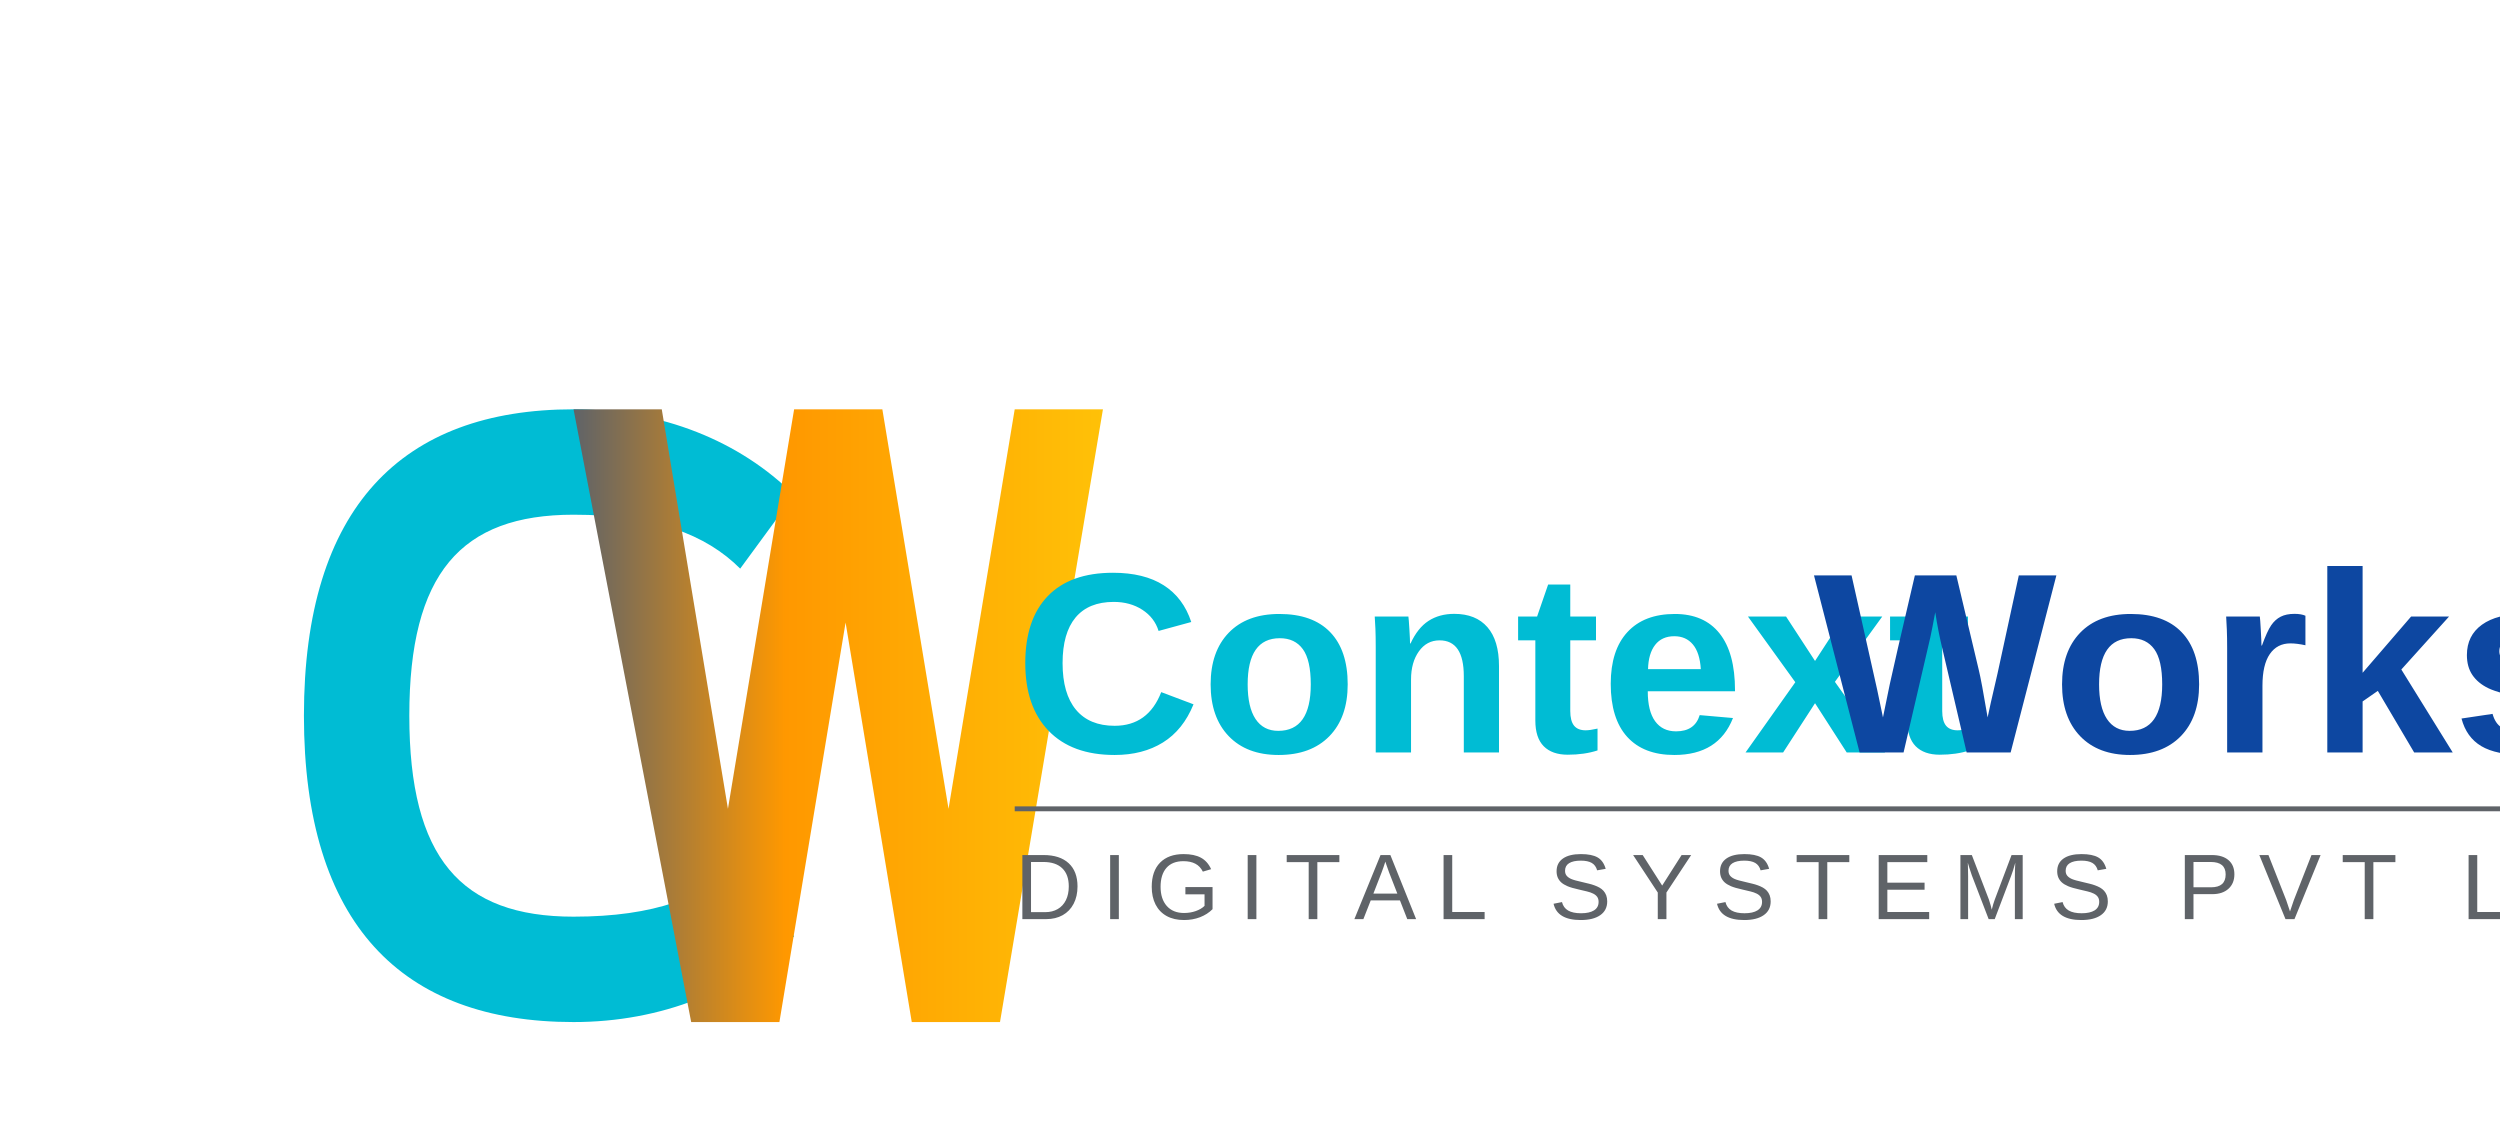
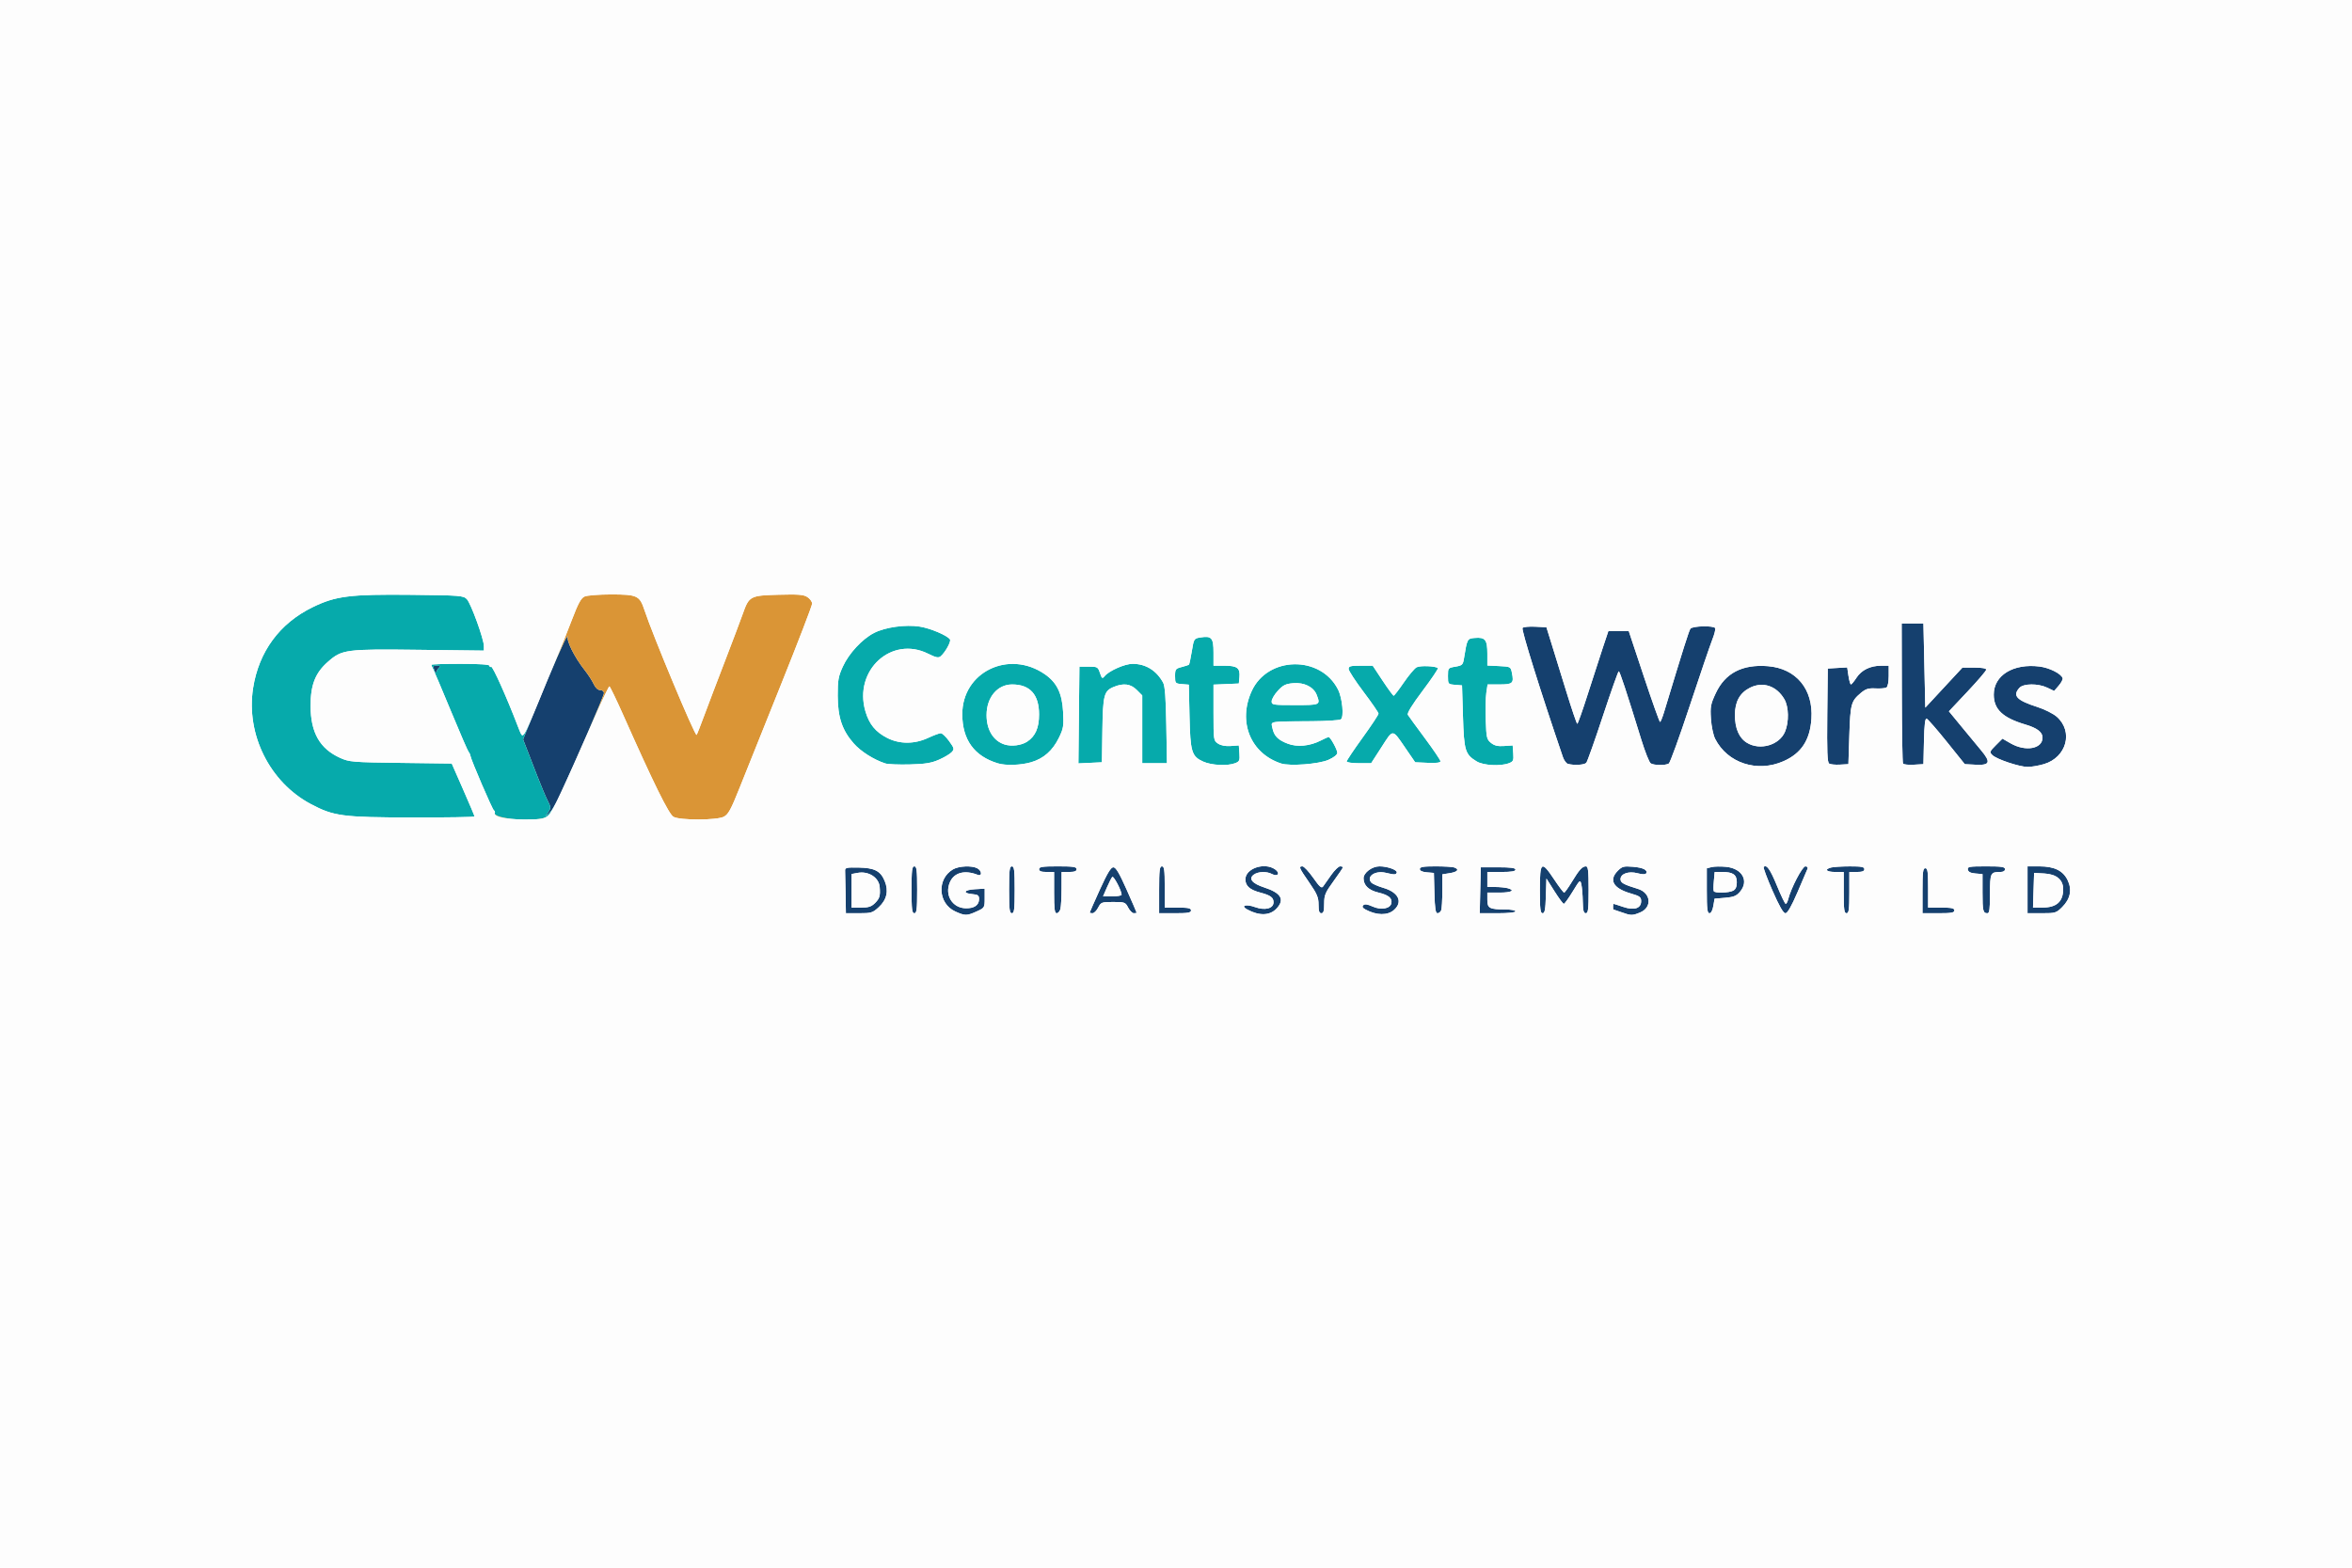
- <svg xmlns="http://www.w3.org/2000/svg" viewBox="0 0 1020 460" fill="none">
-   <g id="logo-mark">
-     <path d="M124 292 C124 207 164 167 234 167 C270 167 302 180 324 202 L302 232 C288 218 267 210 234 210 C188 210 167 234 167 292 C167 350 188 374 234 374 C267 374 288 366 302 352 L324 382 C302 404 270 417 234 417 C164 417 124 377 124 292 Z" fill="#00BCD4" />
-     <defs>
-       <linearGradient id="wGrad" x1="0%" y1="0%" x2="100%" y2="0%">
-         <stop offset="0%" style="stop-color:#5F6368;stop-opacity:1" />
-         <stop offset="40%" style="stop-color:#FF9800;stop-opacity:1" />
-         <stop offset="100%" style="stop-color:#FFC107;stop-opacity:1" />
-       </linearGradient>
-     </defs>
-     <path d="M234 167 L270 167 L297 330 L324 167 L360 167 L387 330 L414 167 L450 167 L408 417 L372 417 L345 254 L318 417 L282 417 Z" fill="url(#wGrad)" />
-   </g>
-   <g id="text-content">
-     <text x="414" y="307" font-family="'Segoe UI', Arial, sans-serif" font-size="105" font-weight="600" fill="#00BCD4">Context</text>
-     <text x="740" y="307" font-family="'Segoe UI', Arial, sans-serif" font-size="105" font-weight="600" fill="#0D47A1">Works</text>
-     <line x1="414" y1="330" x2="1020" y2="330" stroke="#5F6368" stroke-width="2" />
-     <text x="414" y="375" font-family="'Segoe UI', Arial, sans-serif" font-size="38" font-weight="500" fill="#5F6368" letter-spacing="8">DIGITAL SYSTEMS PVT LTD</text>
+ <svg xmlns="http://www.w3.org/2000/svg" width="1254" height="836" viewBox="0 0 1254 836">
+   <g>
+     <path d="M 845.77 406.75 C844.81,407.93 839.34,408.26 835.94,407.35 C835.08,407.12 833.88,405.48 833.28,403.71 C821.23,368.39 810.99,335.61 811.76,334.84 C812.28,334.32 815.36,334.03 818.60,334.20 L 824.50 334.50 L 827.14 343.00 C828.60,347.67 832.18,359.26 835.09,368.75 C838.01,378.24 840.64,386.00 840.95,385.99 C841.25,385.99 843.75,378.92 846.50,370.28 C849.25,361.64 852.86,350.50 854.52,345.53 L 857.54 336.50 L 868.38 336.50 L 876.44 360.75 C880.87,374.08 884.76,384.99 885.07,385.00 C885.38,385.00 886.35,382.64 887.22,379.75 C897.66,345.25 900.49,336.31 901.29,335.25 C902.40,333.79 913.58,333.52 914.46,334.93 C914.77,335.44 914.08,338.25 912.91,341.18 C911.75,344.10 906.35,359.97 900.90,376.44 C895.46,392.90 890.44,406.73 889.75,407.17 C888.07,408.24 881.84,408.19 880.10,407.08 C879.33,406.60 877.06,400.87 875.05,394.35 C866.97,368.17 863.62,358.00 863.06,358.00 C862.74,358.00 858.95,368.69 854.63,381.75 C850.32,394.81 846.33,406.06 845.77,406.75 ZM 950.92 405.92 C936.87,412.13 921.02,406.95 914.45,394.00 C913.46,392.05 912.47,387.33 912.21,383.32 C911.79,376.88 912.06,375.47 914.79,369.64 C919.82,358.90 928.96,354.16 942.58,355.25 C957.65,356.46 966.82,367.52 965.79,383.24 C965.05,394.65 960.41,401.72 950.92,405.92 ZM 297.57 426.10 C296.15,429.18 294.01,432.55 292.82,433.60 L 290.64 435.50 L 292.27 433.10 C293.78,430.87 293.76,430.46 292.03,427.05 C291.00,425.04 288.52,419.15 286.51,413.95 C284.50,408.75 281.97,402.20 280.87,399.40 L 278.89 394.30 L 284.97 379.40 C294.96,354.95 301.24,340.56 302.39,339.50 C302.98,338.95 303.20,338.85 302.86,339.29 C301.57,340.98 306.14,350.29 311.75,357.39 C313.54,359.65 315.69,362.96 316.52,364.75 C317.48,366.82 318.75,368.00 320.01,368.00 C321.21,368.00 322.00,368.67 322.00,369.68 C322.00,371.07 307.60,404.34 297.57,426.10 ZM 1025.78 395.18 L 1025.50 407.50 L 1020.34 407.80 C1017.50,407.96 1014.92,407.69 1014.61,407.18 C1014.30,406.68 1014.01,389.67 1013.98,369.38 L 1013.90 332.50 L 1025.50 332.50 L 1026.00 354.93 L 1026.50 377.36 L 1036.40 366.68 L 1046.31 356.00 L 1052.65 356.00 C1056.56,356.00 1059.00,356.42 1059.00,357.09 C1059.00,357.69 1054.52,362.93 1049.04,368.75 L 1039.09 379.32 L 1045.74 387.41 C1049.39,391.86 1054.16,397.62 1056.32,400.21 C1061.59,406.53 1060.92,408.20 1053.29,407.80 L 1047.55 407.50 L 1037.96 395.56 C1032.68,389.00 1027.85,383.45 1027.22,383.24 C1026.40,382.97 1025.98,386.42 1025.78,395.18 ZM 1089.76 407.48 C1086.94,408.31 1083.03,408.99 1081.07,408.97 C1076.59,408.94 1064.43,404.86 1062.22,402.64 C1060.66,401.09 1060.79,400.74 1064.09,397.44 L 1067.63 393.90 L 1072.06 396.44 C1080.01,400.98 1089.00,399.33 1089.00,393.33 C1089.00,390.43 1086.11,388.22 1079.92,386.39 C1067.77,382.78 1063.01,378.29 1063.00,370.40 C1062.99,360.10 1073.43,353.70 1087.40,355.44 C1092.68,356.10 1098.94,359.25 1099.72,361.64 C1099.93,362.27 1098.99,364.06 1097.65,365.62 L 1095.20 368.47 L 1091.57 366.73 C1086.64,364.38 1078.82,364.43 1076.66,366.83 C1072.87,371.02 1075.20,373.47 1086.35,377.05 C1090.12,378.25 1094.73,380.58 1096.59,382.21 C1105.57,390.10 1101.85,403.89 1089.76,407.48 ZM 986.00 392.00 L 985.50 407.50 L 981.00 407.76 C978.53,407.90 975.93,407.65 975.23,407.19 C974.25,406.55 974.03,400.70 974.23,381.43 L 974.50 356.50 L 979.68 356.20 L 984.86 355.90 L 985.54 360.45 C985.92,362.95 986.51,364.99 986.86,364.99 C987.21,364.98 988.54,363.37 989.81,361.41 C992.47,357.30 997.20,355.00 1002.97,355.00 L 1007.00 355.00 L 1007.00 360.44 C1007.00,363.59 1006.50,366.19 1005.80,366.62 C1005.14,367.03 1002.51,367.25 999.96,367.11 C996.17,366.91 994.73,367.36 992.13,369.54 C986.94,373.91 986.54,375.39 986.00,392.00 ZM 931.42 396.11 C938.39,400.36 948.68,397.37 951.69,390.23 C953.90,384.99 953.74,376.94 951.34,372.84 C947.18,365.72 939.89,363.30 933.02,366.75 C927.61,369.47 925.00,374.18 925.00,381.25 C925.00,388.44 927.20,393.54 931.42,396.11 ZM 1099.52 483.68 C1096.34,486.86 1095.87,487.00 1088.60,487.00 L 1081.00 487.00 L 1081.00 462.00 L 1087.25 462.00 C1095.25,462.00 1099.88,464.24 1102.35,469.29 C1104.84,474.39 1103.87,479.33 1099.52,483.68 ZM 468.55 483.75 C465.27,486.77 464.54,487.00 458.01,487.00 L 451.00 487.00 L 450.83 476.50 C450.74,470.73 450.63,465.21 450.58,464.25 C450.51,462.72 451.43,462.52 457.75,462.64 C466.26,462.80 469.45,464.43 471.68,469.78 C473.88,475.04 472.81,479.82 468.55,483.75 ZM 913.48 483.12 C913.08,485.49 912.27,487.00 911.41,487.00 C910.27,487.00 910.00,484.67 910.00,475.02 L 910.00 463.04 L 912.55 462.40 C913.96,462.04 917.42,461.98 920.25,462.25 C928.92,463.08 932.65,469.80 927.67,475.60 C925.79,477.79 924.26,478.40 919.74,478.77 L 914.14 479.24 ZM 824.21 477.75 C823.98,485.07 823.62,487.00 822.46,487.00 C821.26,487.00 821.00,484.80 821.00,474.50 C821.00,459.33 821.82,458.74 828.64,469.00 C831.20,472.85 833.58,476.00 833.94,476.00 C834.29,476.00 836.11,473.47 837.99,470.37 C841.97,463.81 843.60,462.00 845.57,462.00 C846.73,462.00 847.00,464.33 847.00,474.50 C847.00,484.94 846.75,487.00 845.50,487.00 C844.34,487.00 843.97,485.59 843.88,480.75 C843.82,477.31 843.48,473.23 843.13,471.68 C842.52,468.95 842.38,469.06 838.50,475.43 C836.30,479.04 834.17,482.00 833.77,482.00 C833.36,482.00 831.11,478.96 828.77,475.25 L 824.50 468.50 ZM 585.50 484.00 C584.65,485.65 583.29,487.00 582.47,487.00 C581.66,487.00 581.00,486.84 581.00,486.64 C581.00,486.45 583.43,480.94 586.40,474.39 C590.39,465.62 592.28,462.50 593.60,462.50 C594.93,462.50 596.77,465.59 600.70,474.44 C603.61,481.00 606.00,486.51 606.00,486.69 C606.00,486.86 605.34,487.00 604.53,487.00 C603.71,487.00 602.35,485.65 601.50,484.00 C600.02,481.14 599.65,481.00 593.50,481.00 C587.35,481.00 586.98,481.14 585.50,484.00 ZM 1084.21 474.75 L 1083.92 484.00 L 1089.21 483.97 C1096.53,483.92 1100.00,480.76 1100.00,474.12 C1100.00,469.13 1096.45,466.18 1090.00,465.81 L 1084.50 465.50 ZM 454.00 466.09 L 454.00 484.00 L 459.05 484.00 C463.07,484.00 464.59,483.50 466.55,481.55 C469.00,479.09 469.40,477.70 469.02,473.00 C468.61,467.95 463.05,464.39 457.26,465.48 ZM 520.75 486.03 C515.48,488.42 514.53,488.42 509.32,486.06 C500.11,481.87 499.36,468.76 508.04,463.64 C511.16,461.79 518.14,461.47 521.07,463.04 C523.56,464.37 523.73,467.50 521.25,466.52 C514.29,463.77 508.60,465.33 506.40,470.58 C503.58,477.34 507.76,484.17 514.84,484.36 C519.40,484.48 522.00,482.69 522.00,479.44 C522.00,477.51 521.40,477.07 518.48,476.81 C513.02,476.33 513.89,474.54 519.75,474.20 L 525.00 473.90 L 525.00 479.00 C525.00,484.03 524.94,484.12 520.75,486.03 ZM 874.50 486.57 C870.33,488.31 869.58,488.30 864.50,486.47 C862.30,485.68 860.39,485.02 860.25,485.02 C859.88,484.99 859.95,482.00 860.32,482.00 C860.50,482.00 862.79,482.73 865.41,483.62 C871.29,485.63 875.00,484.44 875.00,480.55 C875.00,478.38 874.27,477.84 869.40,476.43 C860.08,473.72 857.60,469.31 862.57,464.34 C864.86,462.05 865.75,461.81 870.61,462.22 C876.10,462.67 878.73,464.01 877.64,465.78 C877.27,466.38 875.58,466.34 873.09,465.68 C868.33,464.41 864.00,465.92 864.00,468.86 C864.00,470.77 865.61,471.66 873.32,474.03 C880.25,476.16 880.97,483.86 874.50,486.57 ZM 808.00 486.00 C808.00,486.60 804.16,487.00 798.47,487.00 L 788.94 487.00 L 789.22 474.75 L 789.50 462.50 L 798.75 462.50 C805.48,462.50 808.00,462.84 808.00,463.75 C808.00,464.64 805.83,465.00 800.50,465.00 L 793.00 465.00 L 793.00 473.00 L 797.25 473.01 C799.59,473.02 802.51,473.30 803.75,473.63 C808.10,474.79 805.93,476.00 799.50,476.00 L 793.00 476.00 L 793.00 479.88 C793.00,484.37 794.14,484.96 802.75,484.99 C805.64,484.99 808.00,485.45 808.00,486.00 ZM 743.22 485.26 C739.81,488.27 733.96,488.19 728.08,485.05 C726.45,484.17 726.09,483.51 726.86,482.74 C727.63,481.97 729.07,482.18 731.88,483.45 C736.38,485.47 741.26,484.58 741.83,481.62 C742.35,478.94 740.32,477.28 734.93,475.98 C729.69,474.73 727.00,472.14 727.00,468.35 C727.00,465.39 731.52,462.00 735.49,462.00 C739.82,462.00 745.19,463.96 744.69,465.36 C744.27,466.53 743.51,466.54 738.77,465.42 C733.21,464.11 728.38,467.34 731.07,470.58 C731.67,471.31 734.60,472.61 737.58,473.48 C745.63,475.82 748.10,480.96 743.22,485.26 ZM 680.75 484.37 C677.20,488.29 671.59,488.53 665.08,485.05 C661.15,482.94 664.21,481.96 669.16,483.74 C674.52,485.67 679.00,484.48 679.00,481.14 C679.00,478.61 677.39,477.43 672.00,476.00 C666.32,474.50 664.00,472.44 664.00,468.92 C664.00,463.07 674.21,459.66 679.86,463.62 C682.74,465.63 681.28,467.76 678.17,466.09 C675.32,464.57 670.74,464.73 668.44,466.44 C665.54,468.60 667.64,471.16 673.99,473.23 C682.99,476.16 685.08,479.60 680.75,484.37 ZM 958.39 475.75 C955.06,483.46 953.02,487.00 951.92,487.00 C950.80,487.00 948.64,483.22 945.02,474.96 C942.12,468.34 940.01,462.65 940.33,462.33 C941.86,460.81 943.83,463.59 947.44,472.40 C949.60,477.68 951.69,482.00 952.08,482.00 C952.47,482.00 953.06,480.89 953.40,479.53 C954.89,473.60 960.94,462.00 962.55,462.00 C963.47,462.00 964.00,462.56 963.73,463.25 C963.46,463.94 961.06,469.56 958.39,475.75 ZM 1061.00 476.61 C1061.00,484.60 1060.69,487.00 1059.67,487.00 C1057.29,487.00 1057.00,485.81 1057.00,475.89 L 1057.00 466.12 L 1053.26 465.81 C1050.64,465.59 1049.42,464.97 1049.18,463.75 C1048.89,462.18 1049.87,462.00 1058.93,462.00 C1067.21,462.00 1069.00,462.27 1069.00,463.50 C1069.00,464.42 1068.06,465.00 1066.58,465.00 C1061.22,465.00 1061.00,465.45 1061.00,476.61 ZM 768.39 485.42 C768.06,486.29 767.17,487.00 766.43,487.00 C765.38,487.00 765.00,484.50 764.78,476.25 L 764.50 465.50 L 760.75 465.19 C758.30,464.99 757.00,464.38 757.00,463.44 C757.00,462.30 758.76,462.00 765.42,462.00 C770.05,462.00 774.55,462.27 775.42,462.61 C778.17,463.66 777.14,464.95 773.00,465.62 L 769.00 466.26 L 769.00 475.05 C769.00,479.88 768.73,484.55 768.39,485.42 ZM 565.37 484.75 C565.04,485.99 564.14,487.00 563.38,487.00 C562.29,487.00 562.00,484.70 562.00,476.00 L 562.00 465.00 L 558.00 465.00 C555.11,465.00 554.00,464.58 554.00,463.50 C554.00,462.27 555.78,462.00 564.00,462.00 C572.22,462.00 574.00,462.27 574.00,463.50 C574.00,464.58 572.89,465.00 570.00,465.00 L 566.00 465.00 L 565.99 473.75 C565.98,478.56 565.70,483.51 565.37,484.75 ZM 706.00 481.89 C706.00,485.77 705.64,487.00 704.50,487.00 C703.38,487.00 703.00,485.82 703.00,482.41 C703.00,478.54 702.22,476.70 698.00,470.59 C692.58,462.76 692.27,462.00 694.44,462.00 C695.23,462.00 697.79,464.74 700.14,468.08 C703.59,473.00 704.61,473.89 705.45,472.70 C706.03,471.89 707.95,469.16 709.73,466.62 C711.51,464.08 713.64,462.00 714.48,462.00 C715.32,462.00 716.00,462.23 716.00,462.52 C716.00,462.80 713.75,466.12 711.00,469.90 C706.55,476.02 706.00,477.34 706.00,481.89 ZM 913.73 475.25 C914.31,476.37 921.84,476.16 924.07,474.96 C925.40,474.25 926.00,472.87 926.00,470.50 C926.00,466.42 923.97,465.00 918.17,465.00 L 914.20 465.00 L 913.77 469.75 C913.53,472.36 913.51,474.84 913.73,475.25 ZM 986.00 476.00 C986.00,485.11 985.74,487.00 984.50,487.00 C983.26,487.00 983.00,485.11 983.00,476.00 L 983.00 465.00 L 978.50 465.00 C973.75,465.00 972.46,463.65 976.25,462.63 C977.49,462.30 981.99,462.02 986.25,462.01 C992.48,462.00 994.00,462.29 994.00,463.50 C994.00,464.58 992.89,465.00 990.00,465.00 L 986.00 465.00 ZM 635.00 485.50 C635.00,486.72 633.39,487.00 626.50,487.00 L 618.00 487.00 L 618.00 474.50 C618.00,464.06 618.25,462.00 619.50,462.00 C620.74,462.00 621.00,463.89 621.00,473.00 L 621.00 484.00 L 628.00 484.00 C633.56,484.00 635.00,484.31 635.00,485.50 ZM 1042.00 485.50 C1042.00,486.72 1040.39,487.00 1033.50,487.00 L 1025.00 487.00 L 1025.00 475.00 C1025.00,465.00 1025.25,463.00 1026.50,463.00 C1027.74,463.00 1028.00,464.83 1028.00,473.50 L 1028.00 484.00 L 1035.00 484.00 C1040.56,484.00 1042.00,484.31 1042.00,485.50 ZM 541.00 474.50 C541.00,484.94 540.75,487.00 539.50,487.00 C538.25,487.00 538.00,484.94 538.00,474.50 C538.00,464.06 538.25,462.00 539.50,462.00 C540.75,462.00 541.00,464.06 541.00,474.50 ZM 489.00 474.50 C489.00,484.94 488.75,487.00 487.50,487.00 C486.25,487.00 486.00,484.94 486.00,474.50 C486.00,464.06 486.25,462.00 487.50,462.00 C488.75,462.00 489.00,464.06 489.00,474.50 ZM 590.17 473.25 L 588.11 478.00 L 593.06 478.00 C595.78,478.00 598.00,477.61 598.00,477.13 C598.00,475.00 593.73,466.87 593.02,467.64 C592.59,468.11 591.31,470.64 590.17,473.25 ZM 234.40 355.77 C233.79,356.17 233.09,357.15 232.83,357.95 C232.46,359.10 232.22,359.03 231.68,357.62 C230.71,355.08 230.76,355.00 233.25,355.02 C234.54,355.02 235.03,355.34 234.40,355.77 Z" fill="rgb(21,64,110)" />
+     <path d="M 253.00 435.40 C253.00,435.73 238.04,435.98 219.75,435.94 C182.60,435.88 177.93,435.26 165.72,428.78 C143.79,417.14 131.10,391.69 134.93,367.01 C137.95,347.55 149.08,332.38 166.63,323.83 C179.01,317.80 186.53,316.85 219.43,317.20 C245.42,317.48 247.06,317.61 248.90,319.50 C251.06,321.72 258.00,340.83 258.00,344.57 L 258.00 346.95 L 223.49 346.54 C184.32,346.06 182.32,346.32 174.79,352.96 C168.08,358.86 165.56,365.30 165.59,376.50 C165.63,390.69 170.54,399.30 181.38,404.17 C186.24,406.35 187.86,406.49 213.67,406.82 L 240.85 407.17 L 246.92 420.99 C250.27,428.59 253.00,435.08 253.00,435.40 ZM 291.80 435.43 C287.20,438.65 262.23,436.88 263.84,433.44 C264.02,433.05 263.78,432.45 263.31,432.11 C262.42,431.47 251.30,405.63 250.79,403.00 C250.63,402.17 250.22,401.27 249.87,401.00 C249.52,400.73 245.32,391.05 240.54,379.50 C235.76,367.95 231.44,357.72 230.93,356.76 C230.42,355.81 230.00,354.80 230.00,354.51 C230.00,354.23 236.98,354.00 245.50,354.00 C255.74,354.00 261.00,354.36 261.00,355.06 C261.00,355.64 261.39,355.88 261.87,355.58 C262.66,355.09 270.27,372.07 276.08,387.27 C278.19,392.78 278.35,392.94 279.75,390.95 C280.29,390.17 282.04,386.38 284.13,381.46 L 278.89 394.30 L 280.87 399.40 C281.97,402.20 284.50,408.75 286.51,413.95 C288.52,419.15 291.00,425.04 292.03,427.05 C293.76,430.46 293.78,430.87 292.27,433.10 L 290.64 435.50 L 292.82 433.60 C293.74,432.79 295.23,430.59 296.51,428.21 C293.78,433.89 293.06,434.54 291.80,435.43 ZM 549.83 406.46 C544.38,408.08 536.23,408.36 532.00,407.06 C519.44,403.23 513.12,394.54 513.05,381.00 C512.93,358.37 537.88,346.25 557.12,359.58 C563.51,364.01 566.29,369.77 566.81,379.64 C567.21,387.13 566.98,388.52 564.58,393.42 C561.22,400.29 556.47,404.49 549.83,406.46 ZM 708.26 405.21 C703.11,407.49 687.64,408.66 682.99,407.13 C666.69,401.76 659.87,384.89 667.37,368.50 C675.91,349.85 704.14,349.37 713.40,367.72 C715.72,372.33 716.66,382.46 714.88,383.61 C714.12,384.10 707.20,384.55 699.50,384.60 C682.55,384.72 678.68,384.61 678.11,385.91 C677.95,386.30 678.07,386.80 678.23,387.47 C678.28,387.69 678.34,387.93 678.39,388.18 C679.23,392.42 681.35,394.59 686.58,396.58 C691.67,398.53 698.33,397.89 704.19,394.90 C706.24,393.86 708.13,393.00 708.38,393.00 C709.28,393.00 713.00,399.77 713.00,401.42 C713.00,402.48 711.21,403.90 708.26,405.21 ZM 500.68 405.10 C496.56,406.92 493.35,407.44 485.00,407.66 C479.23,407.81 473.38,407.57 472.00,407.12 C465.83,405.10 458.92,400.72 455.16,396.44 C449.00,389.45 446.67,382.48 446.64,371.00 C446.62,362.75 446.98,360.71 449.36,355.50 C452.60,348.41 459.69,340.76 466.06,337.50 C472.00,334.45 482.80,332.96 490.35,334.14 C496.04,335.03 505.22,338.93 506.50,341.00 C507.19,342.11 503.93,347.98 501.51,349.99 C500.34,350.96 499.02,350.69 494.83,348.60 C475.31,338.87 455.05,357.45 461.39,379.26 C463.40,386.20 466.82,390.37 473.10,393.55 C479.69,396.89 487.59,396.87 494.85,393.49 C497.79,392.12 500.83,391.00 501.59,391.00 C502.36,391.00 504.34,392.87 506.00,395.16 C508.78,398.99 508.89,399.46 507.44,401.07 C506.57,402.03 503.53,403.84 500.68,405.10 ZM 587.75 389.50 L 587.50 406.50 L 574.97 407.10 L 575.50 355.50 L 580.41 355.50 C585.09,355.50 585.37,355.66 586.45,358.86 C587.48,361.90 587.71,362.06 588.98,360.53 C591.34,357.68 599.72,354.00 603.84,354.00 C610.85,354.00 616.56,357.51 620.12,364.00 C621.12,365.82 621.58,372.04 621.83,386.75 L 622.18 407.00 L 609.00 407.00 L 609.00 370.85 L 606.08 367.92 C602.80,364.64 598.96,364.15 593.72,366.35 C588.60,368.48 588.02,370.73 587.75,389.50 ZM 736.61 398.37 L 731.04 407.00 L 724.52 407.00 C720.94,407.00 718.00,406.57 718.00,406.05 C718.00,405.53 721.83,399.81 726.50,393.35 C731.17,386.89 734.99,381.13 734.97,380.55 C734.96,379.97 731.38,374.77 727.02,369.00 C722.66,363.23 719.07,357.71 719.04,356.75 C719.01,355.26 719.96,355.00 725.45,355.00 L 731.89 355.00 L 737.18 363.00 C740.09,367.40 742.74,371.00 743.06,371.00 C743.38,371.00 745.81,367.83 748.45,363.97 C751.10,360.10 754.17,356.45 755.28,355.85 C757.18,354.83 765.49,355.16 766.63,356.30 C766.92,356.59 763.26,362.02 758.49,368.37 C752.81,375.93 750.10,380.35 750.62,381.20 C751.05,381.92 755.14,387.53 759.70,393.67 C764.27,399.82 768.00,405.35 768.00,405.97 C768.00,406.72 765.76,406.99 761.26,406.80 L 754.52 406.50 L 749.72 399.50 C749.29,398.87 748.88,398.28 748.50,397.72 C745.43,393.21 743.95,391.04 742.55,391.09 C741.07,391.13 739.68,393.61 736.61,398.37 ZM 658.49 407.00 C654.38,408.57 645.89,408.13 641.48,406.13 C635.33,403.34 634.63,400.99 634.20,381.81 L 633.83 365.11 L 630.17 364.81 C626.62,364.51 626.50,364.37 626.50,360.56 C626.50,356.90 626.75,356.56 630.00,355.72 C631.92,355.23 633.69,354.64 633.92,354.41 C634.14,354.19 634.83,350.96 635.44,347.25 C636.53,340.59 636.59,340.49 640.02,339.94 C646.01,338.98 647.00,340.13 647.00,348.04 L 647.00 355.00 L 652.88 355.00 C659.68,355.00 661.29,356.26 660.82,361.18 L 660.50 364.50 L 647.00 365.09 L 647.00 380.02 C647.00,394.74 647.03,394.98 649.44,396.55 C650.99,397.57 653.44,398.03 656.19,397.82 L 660.50 397.50 L 660.81 401.75 C661.08,405.55 660.84,406.11 658.49,407.00 ZM 804.49 407.00 C799.99,408.72 790.85,408.21 787.30,406.04 C781.16,402.30 780.55,400.31 780.00,382.05 L 779.50 365.50 L 775.75 365.19 C772.04,364.88 772.00,364.83 772.00,360.53 C772.00,356.24 772.05,356.17 775.97,355.51 C779.60,354.89 779.99,354.52 780.53,351.17 C782.23,340.61 782.28,340.52 786.35,340.19 C791.86,339.73 793.00,341.16 793.00,348.57 L 793.00 354.90 L 799.21 355.20 C805.40,355.50 805.43,355.51 806.12,358.91 C807.23,364.35 806.52,365.00 799.45,365.00 L 793.12 365.00 L 792.46 369.39 C792.10,371.81 791.96,378.37 792.15,383.98 C792.47,393.39 792.69,394.33 794.95,396.16 C796.78,397.64 798.56,398.06 801.95,397.82 L 806.50 397.50 L 806.81 401.75 C807.08,405.55 806.84,406.11 804.49,407.00 ZM 535.64 397.02 C539.33,398.18 544.56,397.52 547.65,395.49 C552.02,392.63 553.99,388.13 553.99,381.00 C553.99,370.39 549.16,365.00 539.63,365.00 C531.76,365.00 526.00,371.91 526.00,381.35 C526.00,389.20 529.65,395.13 535.64,397.02 ZM 678.00 373.99 C678.00,375.90 678.64,376.00 690.50,376.00 C704.00,376.00 704.08,375.96 702.02,370.57 C700.43,366.37 695.33,363.82 689.56,364.32 C685.44,364.67 684.08,365.34 681.31,368.36 C679.49,370.34 678.00,372.88 678.00,373.99 ZM 234.40 355.77 C235.03,355.34 234.54,355.02 233.25,355.02 C230.76,355.00 230.71,355.08 231.68,357.62 C232.22,359.03 232.46,359.10 232.83,357.95 C233.09,357.15 233.79,356.17 234.40,355.77 ZM 290.77 365.34 C297.21,349.70 301.18,340.83 302.32,339.57 C301.30,340.75 297.23,349.84 290.77,365.34 ZM 311.23 395.57 C317.21,381.89 322.00,370.48 322.00,369.68 C322.00,370.59 317.17,382.21 311.23,395.57 Z" fill="rgb(6,170,171)" />
+     <path d="M 290.77 365.34 L 290.62 365.70 C293.07,359.73 295.52,353.83 296.93,350.50 C299.03,345.55 302.65,336.49 304.98,330.36 C308.25,321.78 309.78,318.96 311.66,318.11 C313.00,317.50 319.36,317.00 325.82,317.00 C339.70,317.00 341.06,317.63 343.57,325.25 C347.98,338.65 370.59,392.77 371.41,391.90 C371.63,391.68 373.47,387.00 375.50,381.50 C377.54,376.00 382.50,362.95 386.53,352.50 C390.55,342.05 394.83,330.71 396.04,327.30 C399.37,317.87 399.96,317.56 415.13,317.15 C425.78,316.86 428.48,317.08 430.52,318.42 C431.88,319.32 433.00,320.88 433.00,321.90 C433.00,322.93 425.52,342.38 416.38,365.13 C407.24,387.88 397.29,412.70 394.27,420.28 C389.73,431.68 388.29,434.32 385.94,435.53 C382.17,437.48 362.57,437.52 359.07,435.59 C356.62,434.22 348.65,418.10 332.50,381.77 C328.65,373.12 325.24,366.03 324.91,366.02 C324.59,366.01 321.50,372.41 318.05,380.25 C313.48,390.62 309.74,399.09 306.65,405.98 C308.21,402.45 309.76,398.94 311.23,395.57 C317.17,382.21 322.00,370.59 322.00,369.68 C322.00,368.67 321.21,368.00 320.01,368.00 C318.75,368.00 317.48,366.82 316.52,364.75 C315.69,362.96 313.54,359.65 311.75,357.39 C306.14,350.29 301.57,340.98 302.86,339.29 C303.20,338.85 302.98,338.95 302.39,339.50 L 302.32 339.57 C301.18,340.84 297.21,349.71 290.77,365.34 ZM 273.90 436.80 C267.00,436.37 263.06,435.11 263.84,433.44 C263.10,435.02 267.97,436.25 273.90,436.80 ZM 290.68 435.99 C289.69,436.49 288.46,436.75 286.27,436.87 C288.05,436.68 289.58,436.39 290.68,435.99 Z" fill="rgb(218,149,54)" />
+     <path d="M 0.00 418.00 L 0.00 0.00 L 627.00 0.00 L 1254.00 0.00 L 1254.00 418.00 L 1254.00 836.00 L 627.00 836.00 L 0.00 836.00 L 0.00 418.00 ZM 520.75 486.03 C524.94,484.12 525.00,484.03 525.00,479.00 L 525.00 473.90 L 519.75 474.20 C513.89,474.54 513.02,476.33 518.48,476.81 C521.40,477.07 522.00,477.51 522.00,479.44 C522.00,482.69 519.40,484.48 514.84,484.36 C507.76,484.17 503.58,477.34 506.40,470.58 C508.60,465.33 514.29,463.77 521.25,466.52 C523.73,467.50 523.56,464.37 521.07,463.04 C518.14,461.47 511.16,461.79 508.04,463.64 C499.36,468.76 500.11,481.87 509.32,486.06 C514.53,488.42 515.48,488.42 520.75,486.03 ZM 680.75 484.37 C685.08,479.60 682.99,476.16 673.99,473.23 C667.64,471.16 665.54,468.60 668.44,466.44 C670.74,464.73 675.32,464.57 678.17,466.09 C681.28,467.76 682.74,465.63 679.86,463.62 C674.21,459.66 664.00,463.07 664.00,468.92 C664.00,472.44 666.32,474.50 672.00,476.00 C677.39,477.43 679.00,478.61 679.00,481.14 C679.00,484.48 674.52,485.67 669.16,483.74 C664.21,481.96 661.15,482.94 665.08,485.05 C671.59,488.53 677.20,488.29 680.75,484.37 ZM 743.22 485.26 C748.10,480.96 745.63,475.82 737.58,473.48 C734.60,472.61 731.67,471.31 731.07,470.58 C728.38,467.34 733.21,464.11 738.77,465.42 C743.51,466.54 744.27,466.53 744.69,465.36 C745.19,463.96 739.82,462.00 735.49,462.00 C731.52,462.00 727.00,465.39 727.00,468.35 C727.00,472.14 729.69,474.73 734.93,475.98 C740.32,477.28 742.35,478.94 741.83,481.62 C741.26,484.58 736.38,485.47 731.88,483.45 C729.07,482.18 727.63,481.97 726.86,482.74 C726.09,483.51 726.45,484.17 728.08,485.05 C733.96,488.19 739.81,488.27 743.22,485.26 ZM 874.50 486.57 C880.97,483.86 880.25,476.16 873.32,474.03 C865.61,471.66 864.00,470.77 864.00,468.86 C864.00,465.92 868.33,464.41 873.09,465.68 C875.58,466.34 877.27,466.38 877.64,465.78 C878.73,464.01 876.10,462.67 870.61,462.22 C865.75,461.81 864.86,462.05 862.57,464.34 C857.60,469.31 860.08,473.72 869.40,476.43 C874.27,477.84 875.00,478.38 875.00,480.55 C875.00,484.44 871.29,485.63 865.41,483.62 C862.79,482.73 860.50,482.00 860.32,482.00 C859.95,482.00 859.88,484.99 860.25,485.02 C860.39,485.02 862.30,485.68 864.50,486.47 C869.58,488.30 870.33,488.31 874.50,486.57 ZM 468.55 483.75 C472.81,479.82 473.88,475.04 471.68,469.78 C469.45,464.43 466.26,462.80 457.75,462.64 C451.43,462.52 450.51,462.72 450.58,464.25 C450.63,465.21 450.74,470.73 450.83,476.50 L 451.00 487.00 L 458.01 487.00 C464.54,487.00 465.27,486.77 468.55,483.75 ZM 489.00 474.50 C489.00,464.06 488.75,462.00 487.50,462.00 C486.25,462.00 486.00,464.06 486.00,474.50 C486.00,484.94 486.25,487.00 487.50,487.00 C488.75,487.00 489.00,484.94 489.00,474.50 ZM 541.00 474.50 C541.00,464.06 540.75,462.00 539.50,462.00 C538.25,462.00 538.00,464.06 538.00,474.50 C538.00,484.94 538.25,487.00 539.50,487.00 C540.75,487.00 541.00,484.94 541.00,474.50 ZM 565.37 484.75 C565.70,483.51 565.98,478.56 565.99,473.75 L 566.00 465.00 L 570.00 465.00 C572.89,465.00 574.00,464.58 574.00,463.50 C574.00,462.27 572.22,462.00 564.00,462.00 C555.78,462.00 554.00,462.27 554.00,463.50 C554.00,464.58 555.11,465.00 558.00,465.00 L 562.00 465.00 L 562.00 476.00 C562.00,484.70 562.29,487.00 563.38,487.00 C564.14,487.00 565.04,485.99 565.37,484.75 ZM 585.50 484.00 C586.98,481.14 587.35,481.00 593.50,481.00 C599.65,481.00 600.02,481.14 601.50,484.00 C602.35,485.65 603.71,487.00 604.53,487.00 C605.34,487.00 606.00,486.86 606.00,486.69 C606.00,486.51 603.61,481.00 600.70,474.44 C596.77,465.59 594.93,462.50 593.60,462.50 C592.28,462.50 590.39,465.62 586.40,474.39 C583.43,480.94 581.00,486.45 581.00,486.64 C581.00,486.84 581.66,487.00 582.47,487.00 C583.29,487.00 584.65,485.65 585.50,484.00 ZM 635.00 485.50 C635.00,484.31 633.56,484.00 628.00,484.00 L 621.00 484.00 L 621.00 473.00 C621.00,463.89 620.74,462.00 619.50,462.00 C618.25,462.00 618.00,464.06 618.00,474.50 L 618.00 487.00 L 626.50 487.00 C633.39,487.00 635.00,486.72 635.00,485.50 ZM 706.00 481.89 C706.00,477.34 706.55,476.02 711.00,469.90 C713.75,466.12 716.00,462.80 716.00,462.52 C716.00,462.23 715.32,462.00 714.48,462.00 C713.64,462.00 711.51,464.08 709.73,466.62 C707.95,469.16 706.03,471.89 705.45,472.70 C704.61,473.89 703.59,473.00 700.14,468.08 C697.79,464.74 695.23,462.00 694.44,462.00 C692.27,462.00 692.58,462.76 698.00,470.59 C702.22,476.70 703.00,478.54 703.00,482.41 C703.00,485.82 703.38,487.00 704.50,487.00 C705.64,487.00 706.00,485.77 706.00,481.89 ZM 768.39 485.42 C768.73,484.55 769.00,479.88 769.00,475.05 L 769.00 466.26 L 773.00 465.62 C777.14,464.95 778.17,463.66 775.42,462.61 C774.55,462.27 770.05,462.00 765.42,462.00 C758.76,462.00 757.00,462.30 757.00,463.44 C757.00,464.38 758.30,464.99 760.75,465.19 L 764.50 465.50 L 764.78 476.25 C765.00,484.50 765.38,487.00 766.43,487.00 C767.17,487.00 768.06,486.29 768.39,485.42 ZM 808.00 486.00 C808.00,485.45 805.64,484.99 802.75,484.99 C794.14,484.96 793.00,484.37 793.00,479.88 L 793.00 476.00 L 799.50 476.00 C805.93,476.00 808.10,474.79 803.75,473.63 C802.51,473.30 799.59,473.02 797.25,473.01 L 793.00 473.00 L 793.00 469.00 L 793.00 465.00 L 800.50 465.00 C805.83,465.00 808.00,464.64 808.00,463.75 C808.00,462.84 805.48,462.50 798.75,462.50 L 789.50 462.50 L 789.22 474.75 L 788.94 487.00 L 798.47 487.00 C804.16,487.00 808.00,486.60 808.00,486.00 ZM 824.21 477.75 L 824.50 468.50 L 828.77 475.25 C831.11,478.96 833.36,482.00 833.77,482.00 C834.17,482.00 836.30,479.04 838.50,475.43 C842.38,469.06 842.52,468.95 843.13,471.68 C843.48,473.23 843.82,477.31 843.88,480.75 C843.97,485.59 844.34,487.00 845.50,487.00 C846.75,487.00 847.00,484.94 847.00,474.50 C847.00,464.33 846.73,462.00 845.57,462.00 C843.60,462.00 841.97,463.81 837.99,470.37 C836.11,473.47 834.29,476.00 833.94,476.00 C833.58,476.00 831.20,472.85 828.64,469.00 C821.82,458.74 821.00,459.33 821.00,474.50 C821.00,484.80 821.26,487.00 822.46,487.00 C823.62,487.00 823.98,485.07 824.21,477.75 ZM 913.48 483.12 L 914.14 479.24 L 919.74 478.77 C924.26,478.40 925.79,477.79 927.67,475.60 C932.65,469.80 928.92,463.08 920.25,462.25 C917.42,461.98 913.96,462.04 912.55,462.40 L 910.00 463.04 L 910.00 475.02 C910.00,484.67 910.27,487.00 911.41,487.00 C912.27,487.00 913.08,485.49 913.48,483.12 ZM 958.39 475.75 C961.06,469.56 963.46,463.94 963.73,463.25 C964.00,462.56 963.47,462.00 962.55,462.00 C960.94,462.00 954.89,473.60 953.40,479.53 C953.06,480.89 952.47,482.00 952.08,482.00 C951.69,482.00 949.60,477.68 947.44,472.40 C943.83,463.59 941.86,460.81 940.33,462.33 C940.01,462.65 942.12,468.34 945.02,474.96 C948.64,483.22 950.80,487.00 951.92,487.00 C953.02,487.00 955.06,483.46 958.39,475.75 ZM 986.00 476.00 L 986.00 465.00 L 990.00 465.00 C992.89,465.00 994.00,464.58 994.00,463.50 C994.00,462.29 992.48,462.00 986.25,462.01 C981.99,462.02 977.49,462.30 976.25,462.63 C972.46,463.65 973.75,465.00 978.50,465.00 L 983.00 465.00 L 983.00 476.00 C983.00,485.11 983.26,487.00 984.50,487.00 C985.74,487.00 986.00,485.11 986.00,476.00 ZM 1042.00 485.50 C1042.00,484.31 1040.56,484.00 1035.00,484.00 L 1028.00 484.00 L 1028.00 473.50 C1028.00,464.83 1027.74,463.00 1026.50,463.00 C1025.25,463.00 1025.00,465.00 1025.00,475.00 L 1025.00 487.00 L 1033.50 487.00 C1040.39,487.00 1042.00,486.72 1042.00,485.50 ZM 1061.00 476.61 C1061.00,465.45 1061.22,465.00 1066.58,465.00 C1068.06,465.00 1069.00,464.42 1069.00,463.50 C1069.00,462.27 1067.21,462.00 1058.93,462.00 C1049.87,462.00 1048.89,462.18 1049.18,463.75 C1049.42,464.97 1050.64,465.59 1053.26,465.81 L 1057.00 466.12 L 1057.00 475.89 C1057.00,485.81 1057.29,487.00 1059.67,487.00 C1060.69,487.00 1061.00,484.60 1061.00,476.61 ZM 1099.52 483.68 C1103.87,479.33 1104.84,474.39 1102.35,469.29 C1099.88,464.24 1095.25,462.00 1087.25,462.00 L 1081.00 462.00 L 1081.00 474.50 L 1081.00 487.00 L 1088.60 487.00 C1095.87,487.00 1096.34,486.86 1099.52,483.68 ZM 292.36 434.75 C294.62,432.69 299.79,421.72 318.05,380.25 C321.50,372.41 324.59,366.01 324.91,366.02 C325.24,366.03 328.65,373.12 332.50,381.77 C348.65,418.10 356.62,434.22 359.07,435.59 C362.57,437.52 382.17,437.48 385.94,435.53 C388.29,434.32 389.73,431.68 394.27,420.28 C397.29,412.70 407.24,387.88 416.38,365.13 C425.52,342.38 433.00,322.93 433.00,321.90 C433.00,320.88 431.88,319.32 430.52,318.42 C428.48,317.08 425.78,316.86 415.13,317.15 C399.96,317.56 399.37,317.87 396.04,327.30 C394.83,330.71 390.55,342.05 386.53,352.50 C382.50,362.95 377.54,376.00 375.50,381.50 C373.47,387.00 371.63,391.68 371.41,391.90 C370.59,392.77 347.98,338.65 343.57,325.25 C341.06,317.63 339.70,317.00 325.82,317.00 C319.36,317.00 313.00,317.50 311.66,318.11 C309.78,318.96 308.25,321.78 304.98,330.36 C302.65,336.49 299.03,345.55 296.93,350.50 C294.83,355.45 290.43,366.11 287.16,374.19 C283.88,382.27 280.55,389.81 279.75,390.95 C278.35,392.94 278.19,392.78 276.08,387.27 C270.27,372.07 262.66,355.09 261.87,355.58 C261.39,355.88 261.00,355.64 261.00,355.06 C261.00,354.36 255.74,354.00 245.50,354.00 C236.98,354.00 230.00,354.23 230.00,354.51 C230.00,354.80 230.42,355.81 230.93,356.76 C231.44,357.72 235.76,367.95 240.54,379.50 C245.32,391.05 249.52,400.73 249.87,401.00 C250.22,401.27 250.63,402.17 250.79,403.00 C251.30,405.63 262.42,431.47 263.31,432.11 C263.78,432.45 264.02,433.05 263.84,433.44 C262.87,435.51 269.09,436.93 279.19,436.96 C288.91,437.00 290.11,436.79 292.36,434.75 ZM 253.00 435.40 C253.00,435.08 250.27,428.59 246.92,420.99 L 240.85 407.17 L 213.67 406.82 C187.86,406.49 186.24,406.35 181.38,404.17 C170.54,399.30 165.63,390.69 165.59,376.50 C165.56,365.30 168.08,358.86 174.79,352.96 C182.32,346.32 184.32,346.06 223.49,346.54 L 258.00 346.95 L 258.00 344.57 C258.00,340.83 251.06,321.72 248.90,319.50 C247.06,317.61 245.42,317.48 219.43,317.20 C186.53,316.85 179.01,317.80 166.63,323.83 C149.08,332.38 137.95,347.55 134.93,367.01 C131.10,391.69 143.79,417.14 165.72,428.78 C177.93,435.26 182.60,435.88 219.75,435.94 C238.04,435.98 253.00,435.73 253.00,435.40 ZM 950.92 405.92 C960.41,401.72 965.05,394.65 965.79,383.24 C966.82,367.52 957.65,356.46 942.58,355.25 C928.96,354.16 919.82,358.90 914.79,369.64 C912.06,375.47 911.79,376.88 912.21,383.32 C912.47,387.33 913.46,392.05 914.45,394.00 C921.02,406.95 936.87,412.13 950.92,405.92 ZM 1089.76 407.48 C1101.85,403.89 1105.57,390.10 1096.59,382.21 C1094.73,380.58 1090.12,378.25 1086.35,377.05 C1075.20,373.47 1072.87,371.02 1076.66,366.83 C1078.82,364.43 1086.64,364.38 1091.57,366.73 L 1095.20 368.47 L 1097.65 365.62 C1098.99,364.06 1099.93,362.27 1099.72,361.64 C1098.94,359.25 1092.68,356.10 1087.40,355.44 C1073.43,353.70 1062.99,360.10 1063.00,370.40 C1063.01,378.29 1067.77,382.78 1079.92,386.39 C1086.11,388.22 1089.00,390.43 1089.00,393.33 C1089.00,399.33 1080.01,400.98 1072.06,396.44 L 1067.63 393.90 L 1064.09 397.44 C1060.79,400.74 1060.66,401.09 1062.22,402.64 C1064.43,404.86 1076.59,408.94 1081.07,408.97 C1083.03,408.99 1086.94,408.31 1089.76,407.48 ZM 500.68 405.10 C503.53,403.84 506.57,402.03 507.44,401.07 C508.89,399.46 508.78,398.99 506.00,395.16 C504.34,392.87 502.36,391.00 501.59,391.00 C500.83,391.00 497.79,392.12 494.85,393.49 C487.59,396.87 479.69,396.89 473.10,393.55 C466.82,390.37 463.40,386.20 461.39,379.26 C455.05,357.45 475.31,338.87 494.83,348.60 C499.02,350.69 500.34,350.96 501.51,349.99 C503.93,347.98 507.19,342.11 506.50,341.00 C505.22,338.93 496.04,335.03 490.35,334.14 C482.80,332.96 472.00,334.45 466.06,337.50 C459.69,340.76 452.60,348.41 449.36,355.50 C446.98,360.71 446.62,362.75 446.64,371.00 C446.67,382.48 449.00,389.45 455.16,396.44 C458.92,400.72 465.83,405.10 472.00,407.12 C473.38,407.57 479.23,407.81 485.00,407.66 C493.35,407.44 496.56,406.92 500.68,405.10 ZM 549.83 406.46 C556.47,404.49 561.22,400.29 564.58,393.42 C566.98,388.52 567.21,387.13 566.81,379.64 C566.29,369.77 563.51,364.01 557.12,359.58 C537.88,346.25 512.93,358.37 513.05,381.00 C513.12,394.54 519.44,403.23 532.00,407.06 C536.23,408.36 544.38,408.08 549.83,406.46 ZM 658.49 407.00 C660.84,406.11 661.08,405.55 660.81,401.75 L 660.50 397.50 L 656.19 397.82 C653.44,398.03 650.99,397.57 649.44,396.55 C647.03,394.98 647.00,394.74 647.00,380.02 L 647.00 365.09 L 653.75 364.80 L 660.50 364.50 L 660.82 361.18 C661.29,356.26 659.68,355.00 652.88,355.00 L 647.00 355.00 L 647.00 348.04 C647.00,340.13 646.01,338.98 640.02,339.94 C636.59,340.49 636.53,340.59 635.44,347.25 C634.83,350.96 634.14,354.19 633.92,354.41 C633.69,354.64 631.92,355.23 630.00,355.72 C626.75,356.56 626.50,356.90 626.50,360.56 C626.50,364.37 626.62,364.51 630.17,364.81 L 633.83 365.11 L 634.20 381.81 C634.63,400.99 635.33,403.34 641.48,406.13 C645.89,408.13 654.38,408.57 658.49,407.00 ZM 708.26 405.21 C711.21,403.90 713.00,402.48 713.00,401.42 C713.00,399.77 709.28,393.00 708.38,393.00 C708.13,393.00 706.24,393.86 704.19,394.90 C698.33,397.89 691.67,398.53 686.58,396.58 C681.35,394.59 679.23,392.42 678.39,388.18 C677.65,384.48 675.94,384.77 699.50,384.60 C707.20,384.55 714.12,384.10 714.88,383.61 C716.66,382.46 715.72,372.33 713.40,367.72 C704.14,349.37 675.91,349.85 667.37,368.50 C659.87,384.89 666.69,401.76 682.99,407.13 C687.64,408.66 703.11,407.49 708.26,405.21 ZM 804.49 407.00 C806.84,406.11 807.08,405.55 806.81,401.75 L 806.50 397.50 L 801.95 397.82 C798.56,398.06 796.78,397.64 794.95,396.16 C792.69,394.33 792.47,393.39 792.15,383.98 C791.96,378.37 792.10,371.81 792.46,369.39 L 793.12 365.00 L 799.45 365.00 C806.52,365.00 807.23,364.35 806.12,358.91 C805.43,355.51 805.40,355.50 799.21,355.20 L 793.00 354.90 L 793.00 348.57 C793.00,341.16 791.86,339.73 786.35,340.19 C782.28,340.52 782.23,340.61 780.53,351.17 C779.99,354.52 779.60,354.89 775.97,355.51 C772.05,356.17 772.00,356.24 772.00,360.53 C772.00,364.83 772.04,364.88 775.75,365.19 L 779.50 365.50 L 780.00 382.05 C780.55,400.31 781.16,402.30 787.30,406.04 C790.85,408.21 799.99,408.72 804.49,407.00 ZM 845.77 406.75 C846.33,406.06 850.32,394.81 854.63,381.75 C858.95,368.69 862.74,358.00 863.06,358.00 C863.62,358.00 866.97,368.17 875.05,394.35 C877.06,400.87 879.33,406.60 880.10,407.08 C881.84,408.19 888.07,408.24 889.75,407.17 C890.44,406.73 895.46,392.90 900.90,376.44 C906.35,359.97 911.75,344.10 912.91,341.18 C914.08,338.25 914.77,335.44 914.46,334.93 C913.58,333.52 902.40,333.79 901.29,335.25 C900.49,336.31 897.66,345.25 887.22,379.75 C886.35,382.64 885.38,385.00 885.07,385.00 C884.76,384.99 880.87,374.08 876.44,360.75 L 868.38 336.50 L 862.96 336.50 L 857.54 336.50 L 854.52 345.53 C852.86,350.50 849.25,361.64 846.50,370.28 C843.75,378.92 841.25,385.99 840.95,385.99 C840.64,386.00 838.01,378.24 835.09,368.75 C832.18,359.26 828.60,347.67 827.14,343.00 L 824.50 334.50 L 818.60 334.20 C815.36,334.03 812.28,334.32 811.76,334.84 C810.99,335.61 821.23,368.39 833.28,403.71 C833.88,405.48 835.08,407.12 835.94,407.35 C839.34,408.26 844.81,407.93 845.77,406.75 ZM 986.00 392.00 C986.54,375.39 986.94,373.91 992.13,369.54 C994.73,367.36 996.17,366.91 999.96,367.11 C1002.51,367.25 1005.14,367.03 1005.80,366.62 C1006.50,366.19 1007.00,363.59 1007.00,360.44 L 1007.00 355.00 L 1002.97 355.00 C997.20,355.00 992.47,357.30 989.81,361.41 C988.54,363.37 987.21,364.98 986.86,364.99 C986.51,364.99 985.92,362.95 985.54,360.45 L 984.86 355.90 L 979.68 356.20 L 974.50 356.50 L 974.23 381.43 C974.03,400.70 974.25,406.55 975.23,407.19 C975.93,407.65 978.53,407.90 981.00,407.76 L 985.50 407.50 L 986.00 392.00 ZM 1025.78 395.18 C1025.98,386.42 1026.40,382.97 1027.22,383.24 C1027.85,383.45 1032.68,389.00 1037.96,395.56 L 1047.55 407.50 L 1053.29 407.80 C1060.92,408.20 1061.59,406.53 1056.32,400.21 C1054.16,397.62 1049.39,391.86 1045.74,387.41 L 1039.09 379.32 L 1049.04 368.75 C1054.52,362.93 1059.00,357.69 1059.00,357.09 C1059.00,356.42 1056.56,356.00 1052.65,356.00 L 1046.31 356.00 L 1036.40 366.68 L 1026.50 377.36 L 1026.00 354.93 L 1025.50 332.50 L 1019.70 332.50 L 1013.90 332.50 L 1013.98 369.38 C1014.01,389.67 1014.30,406.68 1014.61,407.18 C1014.92,407.69 1017.50,407.96 1020.34,407.80 L 1025.50 407.50 L 1025.78 395.18 ZM 587.75 389.50 C588.02,370.73 588.60,368.48 593.72,366.35 C598.96,364.15 602.80,364.64 606.08,367.92 L 609.00 370.85 L 609.00 388.92 L 609.00 407.00 L 615.59 407.00 L 622.18 407.00 L 621.83 386.75 C621.58,372.04 621.12,365.82 620.12,364.00 C616.56,357.51 610.85,354.00 603.84,354.00 C599.72,354.00 591.34,357.68 588.98,360.53 C587.71,362.06 587.48,361.90 586.45,358.86 C585.37,355.66 585.09,355.50 580.41,355.50 L 575.50 355.50 L 575.23 381.30 L 574.97 407.10 L 581.23 406.80 L 587.50 406.50 L 587.75 389.50 ZM 736.61 398.37 C742.97,388.51 742.13,388.44 749.72,399.50 L 754.52 406.50 L 761.26 406.80 C765.76,406.99 768.00,406.72 768.00,405.97 C768.00,405.35 764.27,399.82 759.70,393.67 C755.14,387.53 751.05,381.92 750.62,381.20 C750.10,380.35 752.81,375.93 758.49,368.37 C763.26,362.02 766.92,356.59 766.63,356.30 C765.49,355.16 757.18,354.83 755.28,355.85 C754.17,356.45 751.10,360.10 748.45,363.97 C745.81,367.83 743.38,371.00 743.06,371.00 C742.74,371.00 740.09,367.40 737.18,363.00 L 731.89 355.00 L 725.45 355.00 C719.96,355.00 719.01,355.26 719.04,356.75 C719.07,357.71 722.66,363.23 727.02,369.00 C731.38,374.77 734.96,379.97 734.97,380.55 C734.99,381.13 731.17,386.89 726.50,393.35 C721.83,399.81 718.00,405.53 718.00,406.05 C718.00,406.57 720.94,407.00 724.52,407.00 L 731.04 407.00 L 736.61 398.37 ZM 454.00 475.05 L 454.00 466.09 L 457.26 465.48 C463.05,464.39 468.61,467.95 469.02,473.00 C469.40,477.70 469.00,479.09 466.55,481.55 C464.59,483.50 463.07,484.00 459.05,484.00 L 454.00 484.00 L 454.00 475.05 ZM 590.17 473.25 C591.31,470.64 592.59,468.11 593.02,467.64 C593.73,466.87 598.00,475.00 598.00,477.13 C598.00,477.61 595.78,478.00 593.06,478.00 L 588.11 478.00 L 590.17 473.25 ZM 913.73 475.25 C913.51,474.84 913.53,472.36 913.77,469.75 L 914.20 465.00 L 918.17 465.00 C923.97,465.00 926.00,466.42 926.00,470.50 C926.00,472.87 925.40,474.25 924.07,474.96 C921.84,476.16 914.31,476.37 913.73,475.25 ZM 1084.21 474.75 L 1084.50 465.50 L 1090.00 465.81 C1096.45,466.18 1100.00,469.13 1100.00,474.12 C1100.00,480.76 1096.53,483.92 1089.21,483.97 L 1083.92 484.00 L 1084.21 474.75 ZM 931.42 396.11 C927.20,393.54 925.00,388.44 925.00,381.25 C925.00,374.18 927.61,369.47 933.02,366.75 C939.89,363.30 947.18,365.72 951.34,372.84 C953.74,376.94 953.90,384.99 951.69,390.23 C948.68,397.37 938.39,400.36 931.42,396.11 ZM 535.64 397.02 C529.65,395.13 526.00,389.20 526.00,381.35 C526.00,371.91 531.76,365.00 539.63,365.00 C549.16,365.00 553.99,370.39 553.99,381.00 C553.99,388.13 552.02,392.63 547.65,395.49 C544.56,397.52 539.33,398.18 535.64,397.02 ZM 678.00 373.99 C678.00,372.88 679.49,370.34 681.31,368.36 C684.08,365.34 685.44,364.67 689.56,364.32 C695.33,363.82 700.43,366.37 702.02,370.57 C704.08,375.96 704.00,376.00 690.50,376.00 C678.64,376.00 678.00,375.90 678.00,373.99 Z" fill="rgb(253,253,253)" />
  </g>
</svg>
